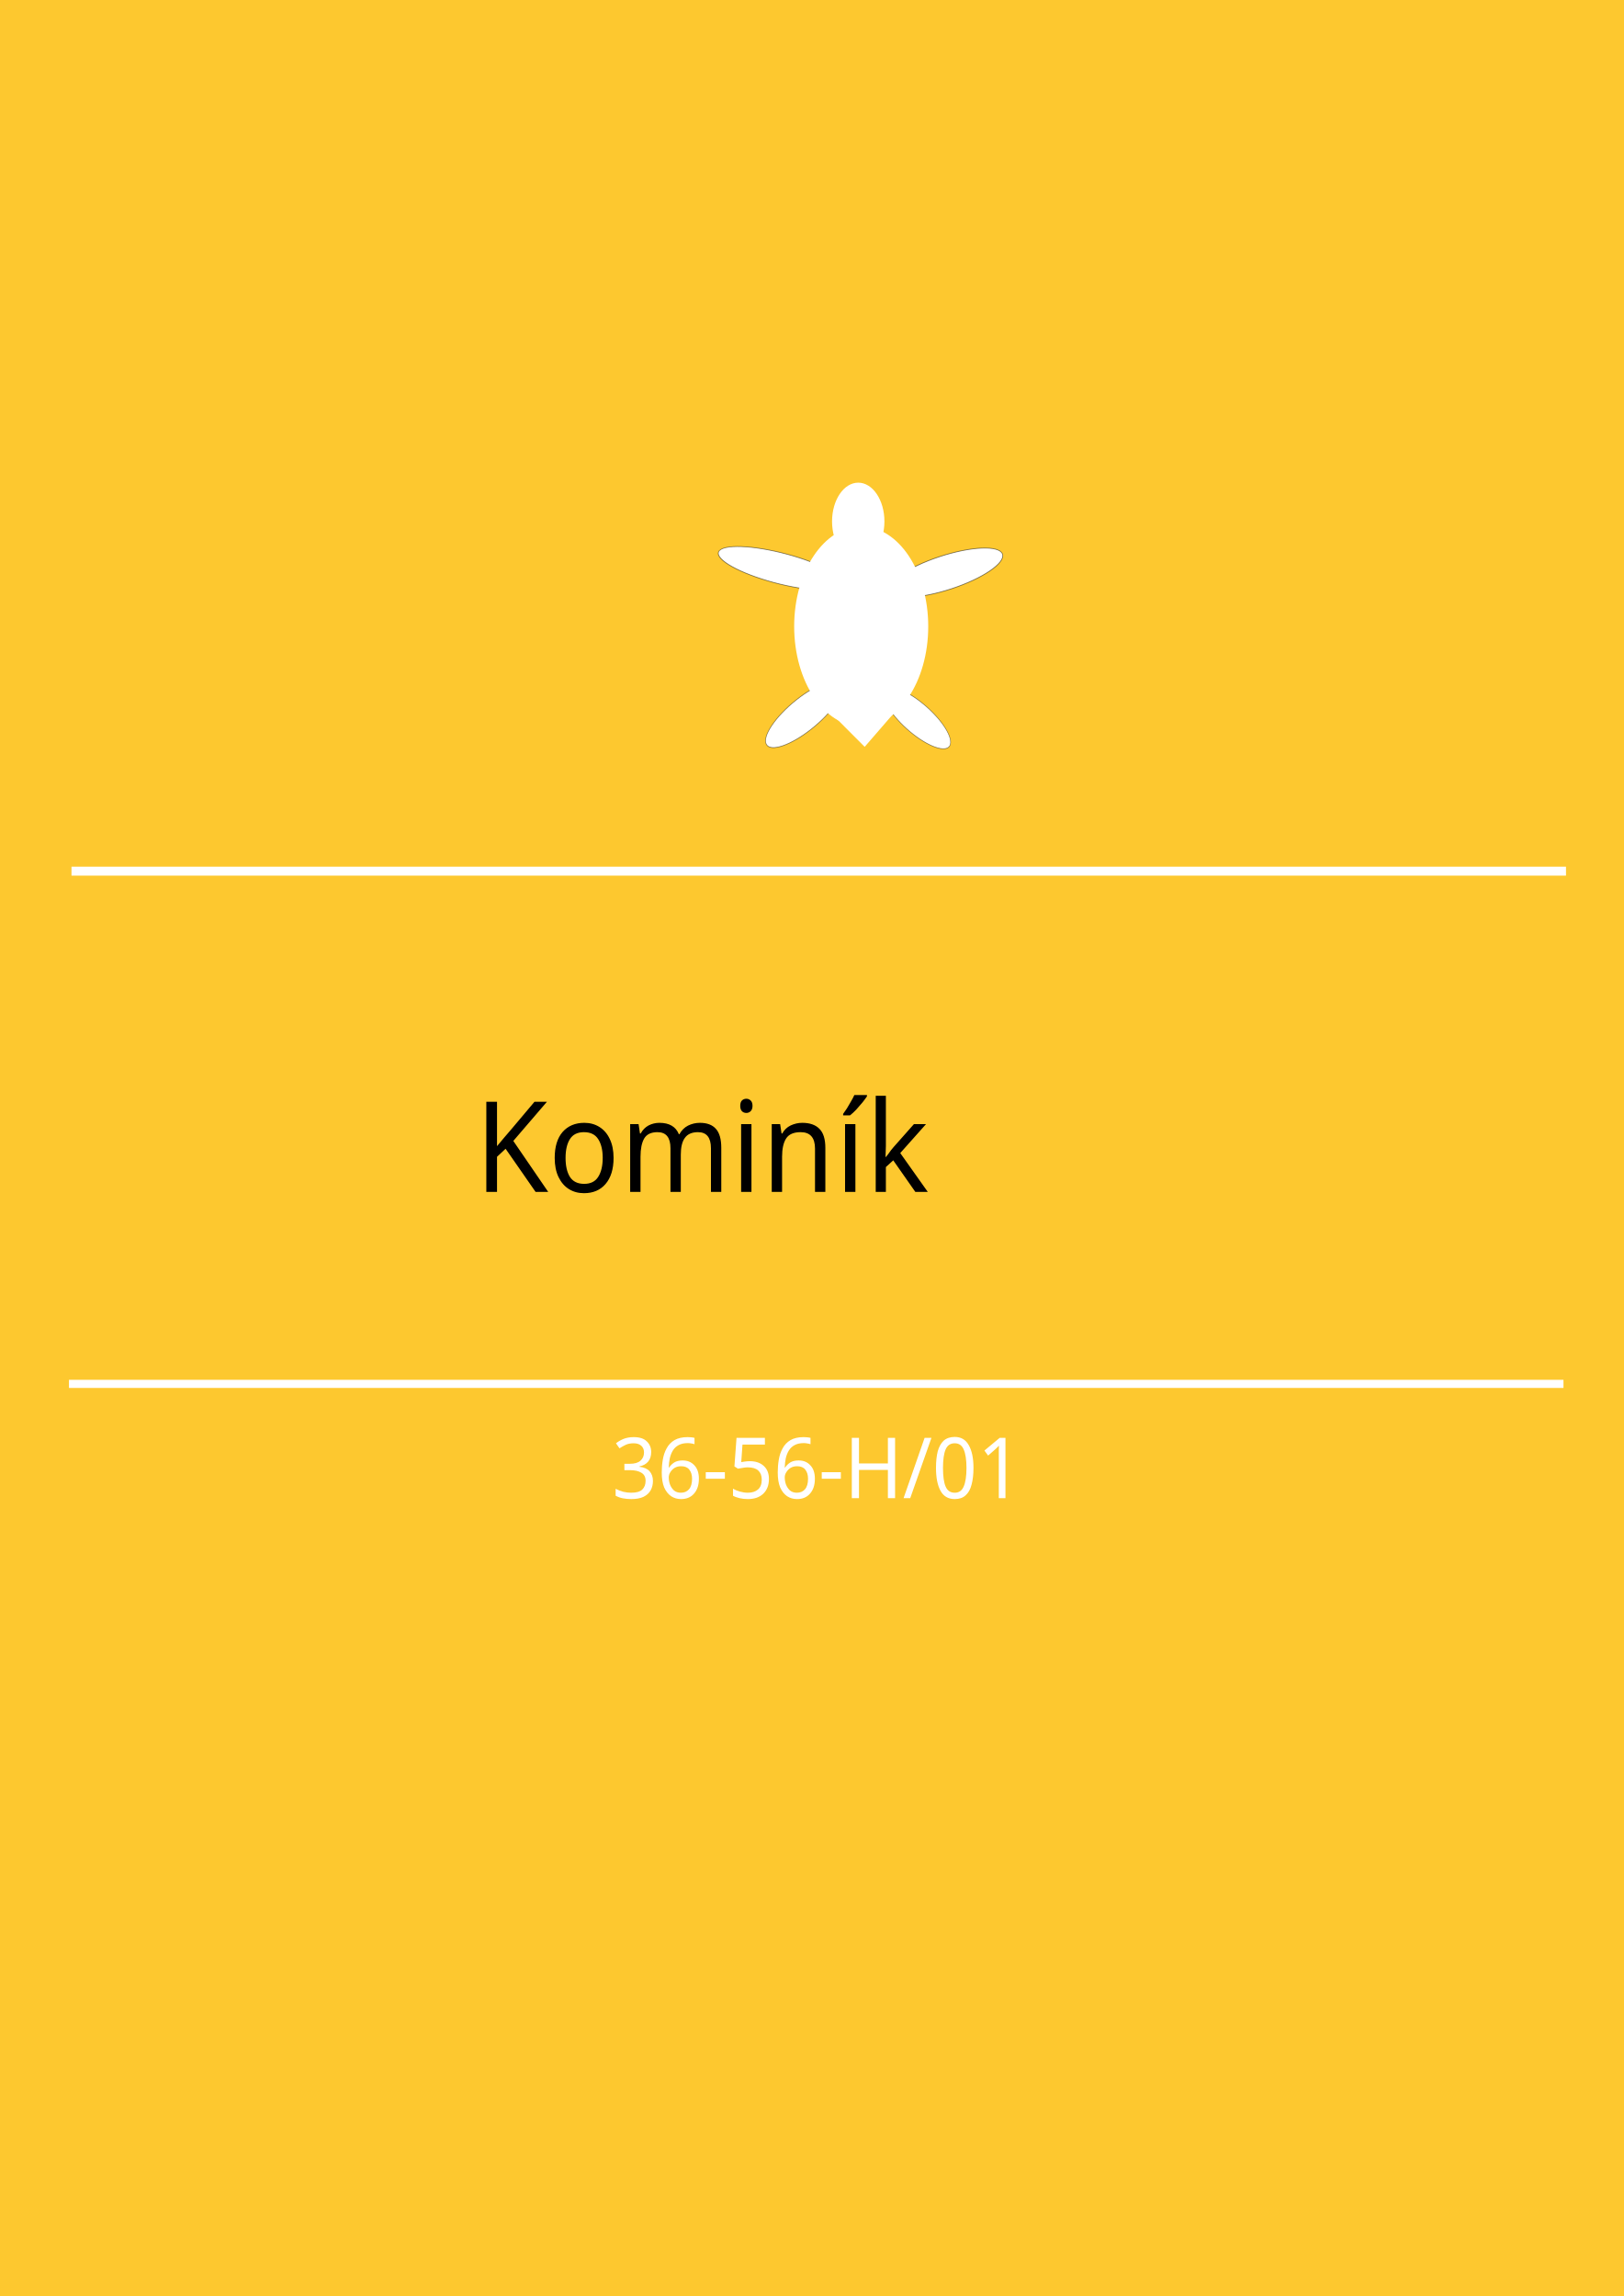
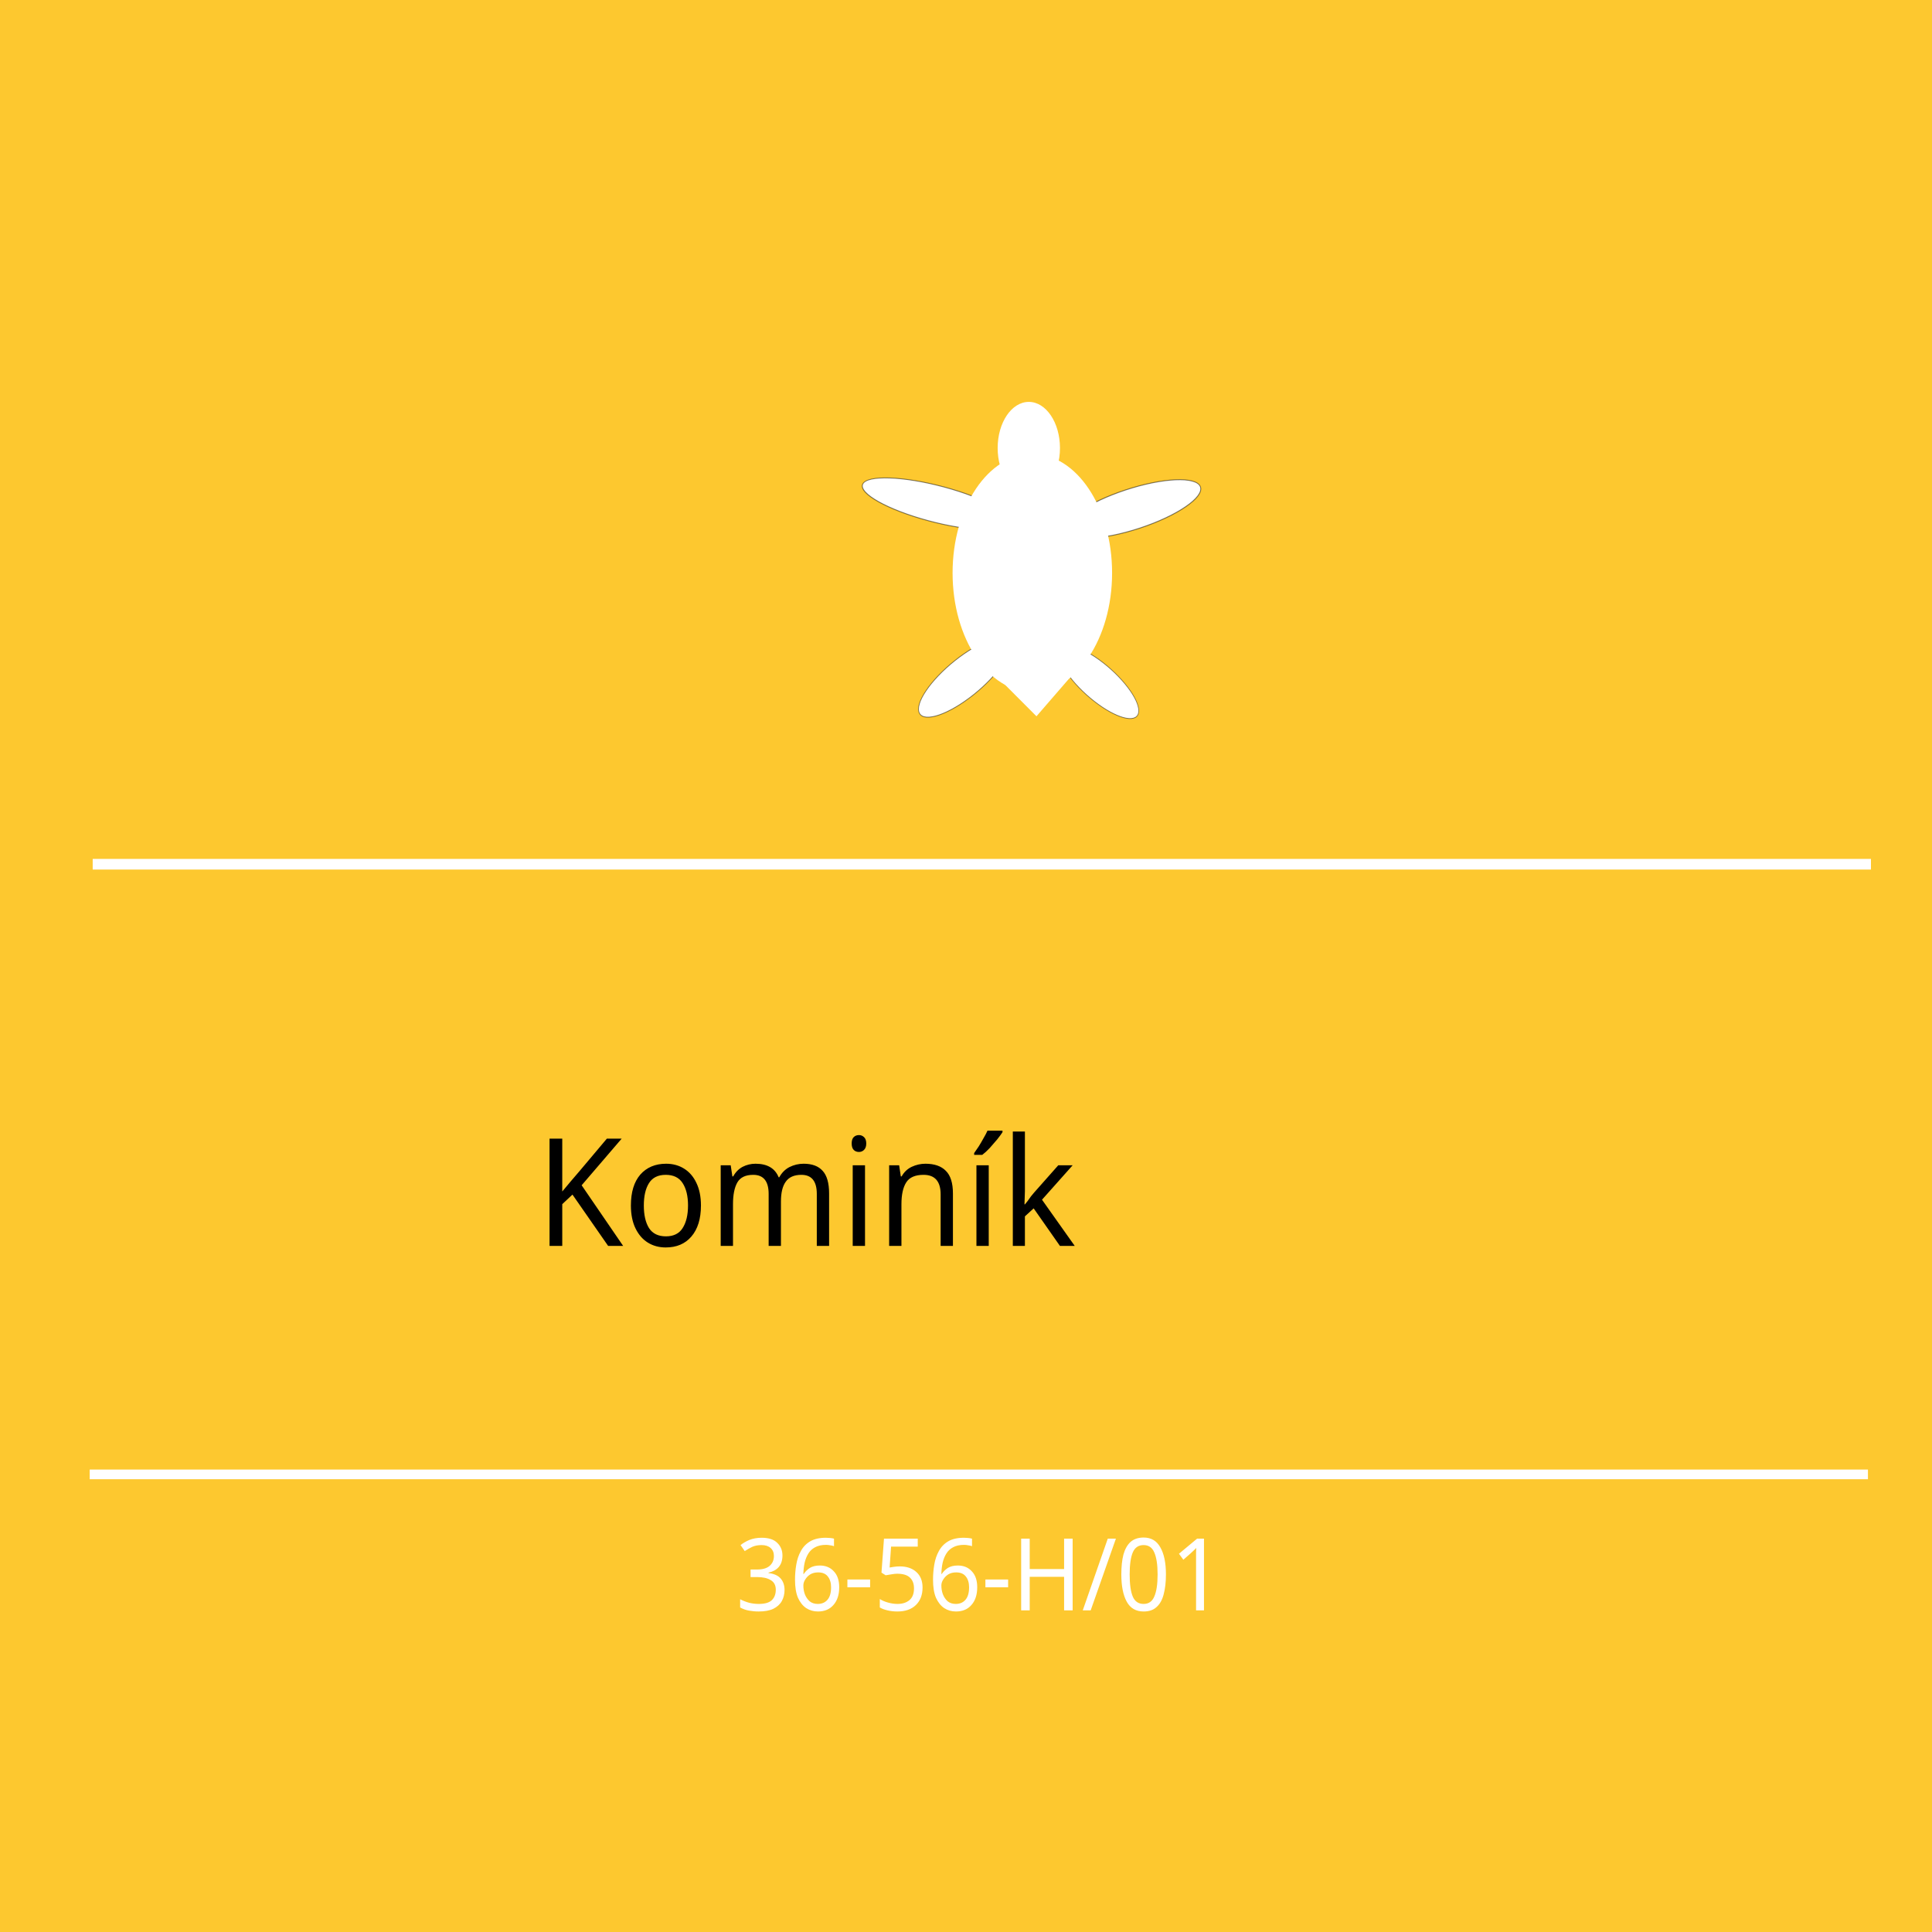
- <svg xmlns="http://www.w3.org/2000/svg" width="210mm" height="297mm" viewBox="0 0 210 297" version="1.1" id="svg5">
+ <svg xmlns="http://www.w3.org/2000/svg" width="210mm" height="210mm" viewBox="0 0 210 210" version="1.1" id="svg5">
  <defs id="defs2" />
  <g id="layer1">
-     <rect style="fill:#fdc82f;fill-opacity:1;fill-rule:evenodd;stroke-width:0.393" id="rect31" width="213.261" height="300.984" x="-1.013" y="-1.154" />
-     <g id="g15256" transform="matrix(1.450228,0,0,1.54484,-37.20078,17.11305)">
-       <text xml:space="preserve" style="font-style:normal;font-weight:normal;font-size:10.583px;line-height:1.25;font-family:sans-serif;fill:#000000;fill-opacity:1;stroke:none;stroke-width:0.265" x="97.873" y="88.725" id="text4256">
-         <tspan style="text-align:center;text-anchor:middle;stroke-width:0.265" x="97.873" y="88.725" id="tspan4312">Kominík</tspan>
-       </text>
-       <text xml:space="preserve" style="font-style:normal;font-weight:normal;font-size:7.056px;line-height:1.25;font-family:sans-serif;fill:#ffffff;fill-opacity:1;stroke:none;stroke-width:0.265" x="80.241" y="114.368" id="text6470">
-         <tspan style="font-size:7.056px;fill:#ffffff;stroke-width:0.265" x="80.241" y="114.368" id="tspan26950">36-56-H/01</tspan>
-       </text>
-       <rect style="fill:#ffffff;fill-opacity:1;stroke-width:0.128" id="rect12040" width="133.282" height="0.749" x="32.028" y="61.494" />
-       <rect style="fill:#ffffff;fill-opacity:1;stroke-width:0.122" id="rect12040-6" width="133.282" height="0.68" x="31.803" y="104.46" />
-     </g>
-     <g id="g14829" style="fill:#000000" transform="matrix(0.2270132,0,0,0.260898,87.65199,33.20862)">
-       <ellipse style="fill:#ffffff;fill-opacity:1;stroke:#000000;stroke-width:0.32;stroke-miterlimit:4;stroke-dasharray:none;stroke-opacity:0.5" id="path13655" cx="235.797" cy="104.717" rx="23.155" ry="7.81" transform="matrix(0.8075269,0.5898307,-0.5164279,0.8563307,0,0)" />
-       <ellipse style="fill:#ffffff;fill-opacity:1;stroke:#000000;stroke-width:0.407;stroke-miterlimit:4;stroke-dasharray:none;stroke-opacity:0.5" id="path13655-5" cx="-77.486" cy="194.428" rx="33.693" ry="8.658" transform="matrix(-0.9611799,0.2759225,0.4018021,0.9157265,0,0)" />
-       <ellipse style="fill:#ffffff;fill-opacity:1;stroke:#000000;stroke-width:0.349;stroke-miterlimit:4;stroke-dasharray:none;stroke-opacity:0.5" id="path13655-3" cx="58.483" cy="227.789" rx="26.053" ry="8.396" transform="matrix(-0.8221049,0.5693361,0.5267486,0.8500211,0,0)" />
-       <ellipse style="fill:#ffffff;fill-opacity:1;stroke:#000000;stroke-width:0.4;stroke-miterlimit:4;stroke-dasharray:none;stroke-opacity:0.5" id="path13655-5-5" cx="129.223" cy="142.035" rx="36.118" ry="7.97" transform="matrix(0.9737018,0.2278261,-0.4740125,0.8805181,0,0)" />
-       <ellipse style="fill:#ffffff;fill-opacity:1;stroke:none;stroke-width:1;stroke-miterlimit:4;stroke-dasharray:none;stroke-opacity:0.5" id="path13653" cx="104.534" cy="183.292" rx="38.187" ry="49.591" />
-       <ellipse style="fill:#ffffff;fill-opacity:1;stroke:none;stroke-width:0.535;stroke-miterlimit:4;stroke-dasharray:none;stroke-opacity:0.5" id="path14951" cx="102.846" cy="131.239" rx="14.917" ry="19.215" />
-       <rect style="fill:#ffffff;fill-opacity:1;stroke:none;stroke-width:0.365;stroke-miterlimit:4;stroke-dasharray:none;stroke-opacity:0.5" id="rect15055" width="26.392" height="29.137" x="221.049" y="84.195" transform="matrix(0.7535241,0.6574203,-0.7053926,0.7088168,0,0)" />
+     <rect style="fill:#fdc82f;fill-opacity:1;fill-rule:evenodd;stroke-width:0.331" id="rect31" width="213.512" height="213.505" x="-1.013" y="-1.154" />
+     <g id="g852" transform="translate(0.8280002,-18.75177)">
+       <g id="g15256" transform="matrix(1.450228,0,0,1.54484,-37.20078,17.11305)">
+         <text xml:space="preserve" style="font-style:normal;font-weight:normal;font-size:10.583px;line-height:1.25;font-family:sans-serif;fill:#000000;fill-opacity:1;stroke:none;stroke-width:0.265" x="97.873" y="88.725" id="text4256">
+           <tspan style="text-align:center;text-anchor:middle;stroke-width:0.265" x="97.873" y="88.725" id="tspan4312">Kominík</tspan>
+         </text>
+         <text xml:space="preserve" style="font-style:normal;font-weight:normal;font-size:7.056px;line-height:1.25;font-family:sans-serif;fill:#ffffff;fill-opacity:1;stroke:none;stroke-width:0.265" x="80.241" y="114.368" id="text6470">
+           <tspan style="font-size:7.056px;fill:#ffffff;stroke-width:0.265" x="80.241" y="114.368" id="tspan26950">36-56-H/01</tspan>
+         </text>
+         <rect style="fill:#ffffff;fill-opacity:1;stroke-width:0.128" id="rect12040" width="133.282" height="0.749" x="32.028" y="61.494" />
+         <rect style="fill:#ffffff;fill-opacity:1;stroke-width:0.122" id="rect12040-6" width="133.282" height="0.68" x="31.803" y="104.46" />
+       </g>
+       <g id="g14829" style="fill:#000000" transform="matrix(0.2270132,0,0,0.260898,87.65199,33.20862)">
+         <ellipse style="fill:#ffffff;fill-opacity:1;stroke:#000000;stroke-width:0.32;stroke-miterlimit:4;stroke-dasharray:none;stroke-opacity:0.5" id="path13655" cx="235.797" cy="104.717" rx="23.155" ry="7.81" transform="matrix(0.8075269,0.5898307,-0.5164279,0.8563307,0,0)" />
+         <ellipse style="fill:#ffffff;fill-opacity:1;stroke:#000000;stroke-width:0.407;stroke-miterlimit:4;stroke-dasharray:none;stroke-opacity:0.5" id="path13655-5" cx="-77.486" cy="194.428" rx="33.693" ry="8.658" transform="matrix(-0.9611799,0.2759225,0.4018021,0.9157265,0,0)" />
+         <ellipse style="fill:#ffffff;fill-opacity:1;stroke:#000000;stroke-width:0.349;stroke-miterlimit:4;stroke-dasharray:none;stroke-opacity:0.5" id="path13655-3" cx="58.483" cy="227.789" rx="26.053" ry="8.396" transform="matrix(-0.8221049,0.5693361,0.5267486,0.8500211,0,0)" />
+         <ellipse style="fill:#ffffff;fill-opacity:1;stroke:#000000;stroke-width:0.4;stroke-miterlimit:4;stroke-dasharray:none;stroke-opacity:0.5" id="path13655-5-5" cx="129.223" cy="142.035" rx="36.118" ry="7.97" transform="matrix(0.9737018,0.2278261,-0.4740125,0.8805181,0,0)" />
+         <ellipse style="fill:#ffffff;fill-opacity:1;stroke:none;stroke-width:1;stroke-miterlimit:4;stroke-dasharray:none;stroke-opacity:0.5" id="path13653" cx="104.534" cy="183.292" rx="38.187" ry="49.591" />
+         <ellipse style="fill:#ffffff;fill-opacity:1;stroke:none;stroke-width:0.535;stroke-miterlimit:4;stroke-dasharray:none;stroke-opacity:0.5" id="path14951" cx="102.846" cy="131.239" rx="14.917" ry="19.215" />
+         <rect style="fill:#ffffff;fill-opacity:1;stroke:none;stroke-width:0.365;stroke-miterlimit:4;stroke-dasharray:none;stroke-opacity:0.5" id="rect15055" width="26.392" height="29.137" x="221.049" y="84.195" transform="matrix(0.7535241,0.6574203,-0.7053926,0.7088168,0,0)" />
+       </g>
    </g>
  </g>
</svg>
